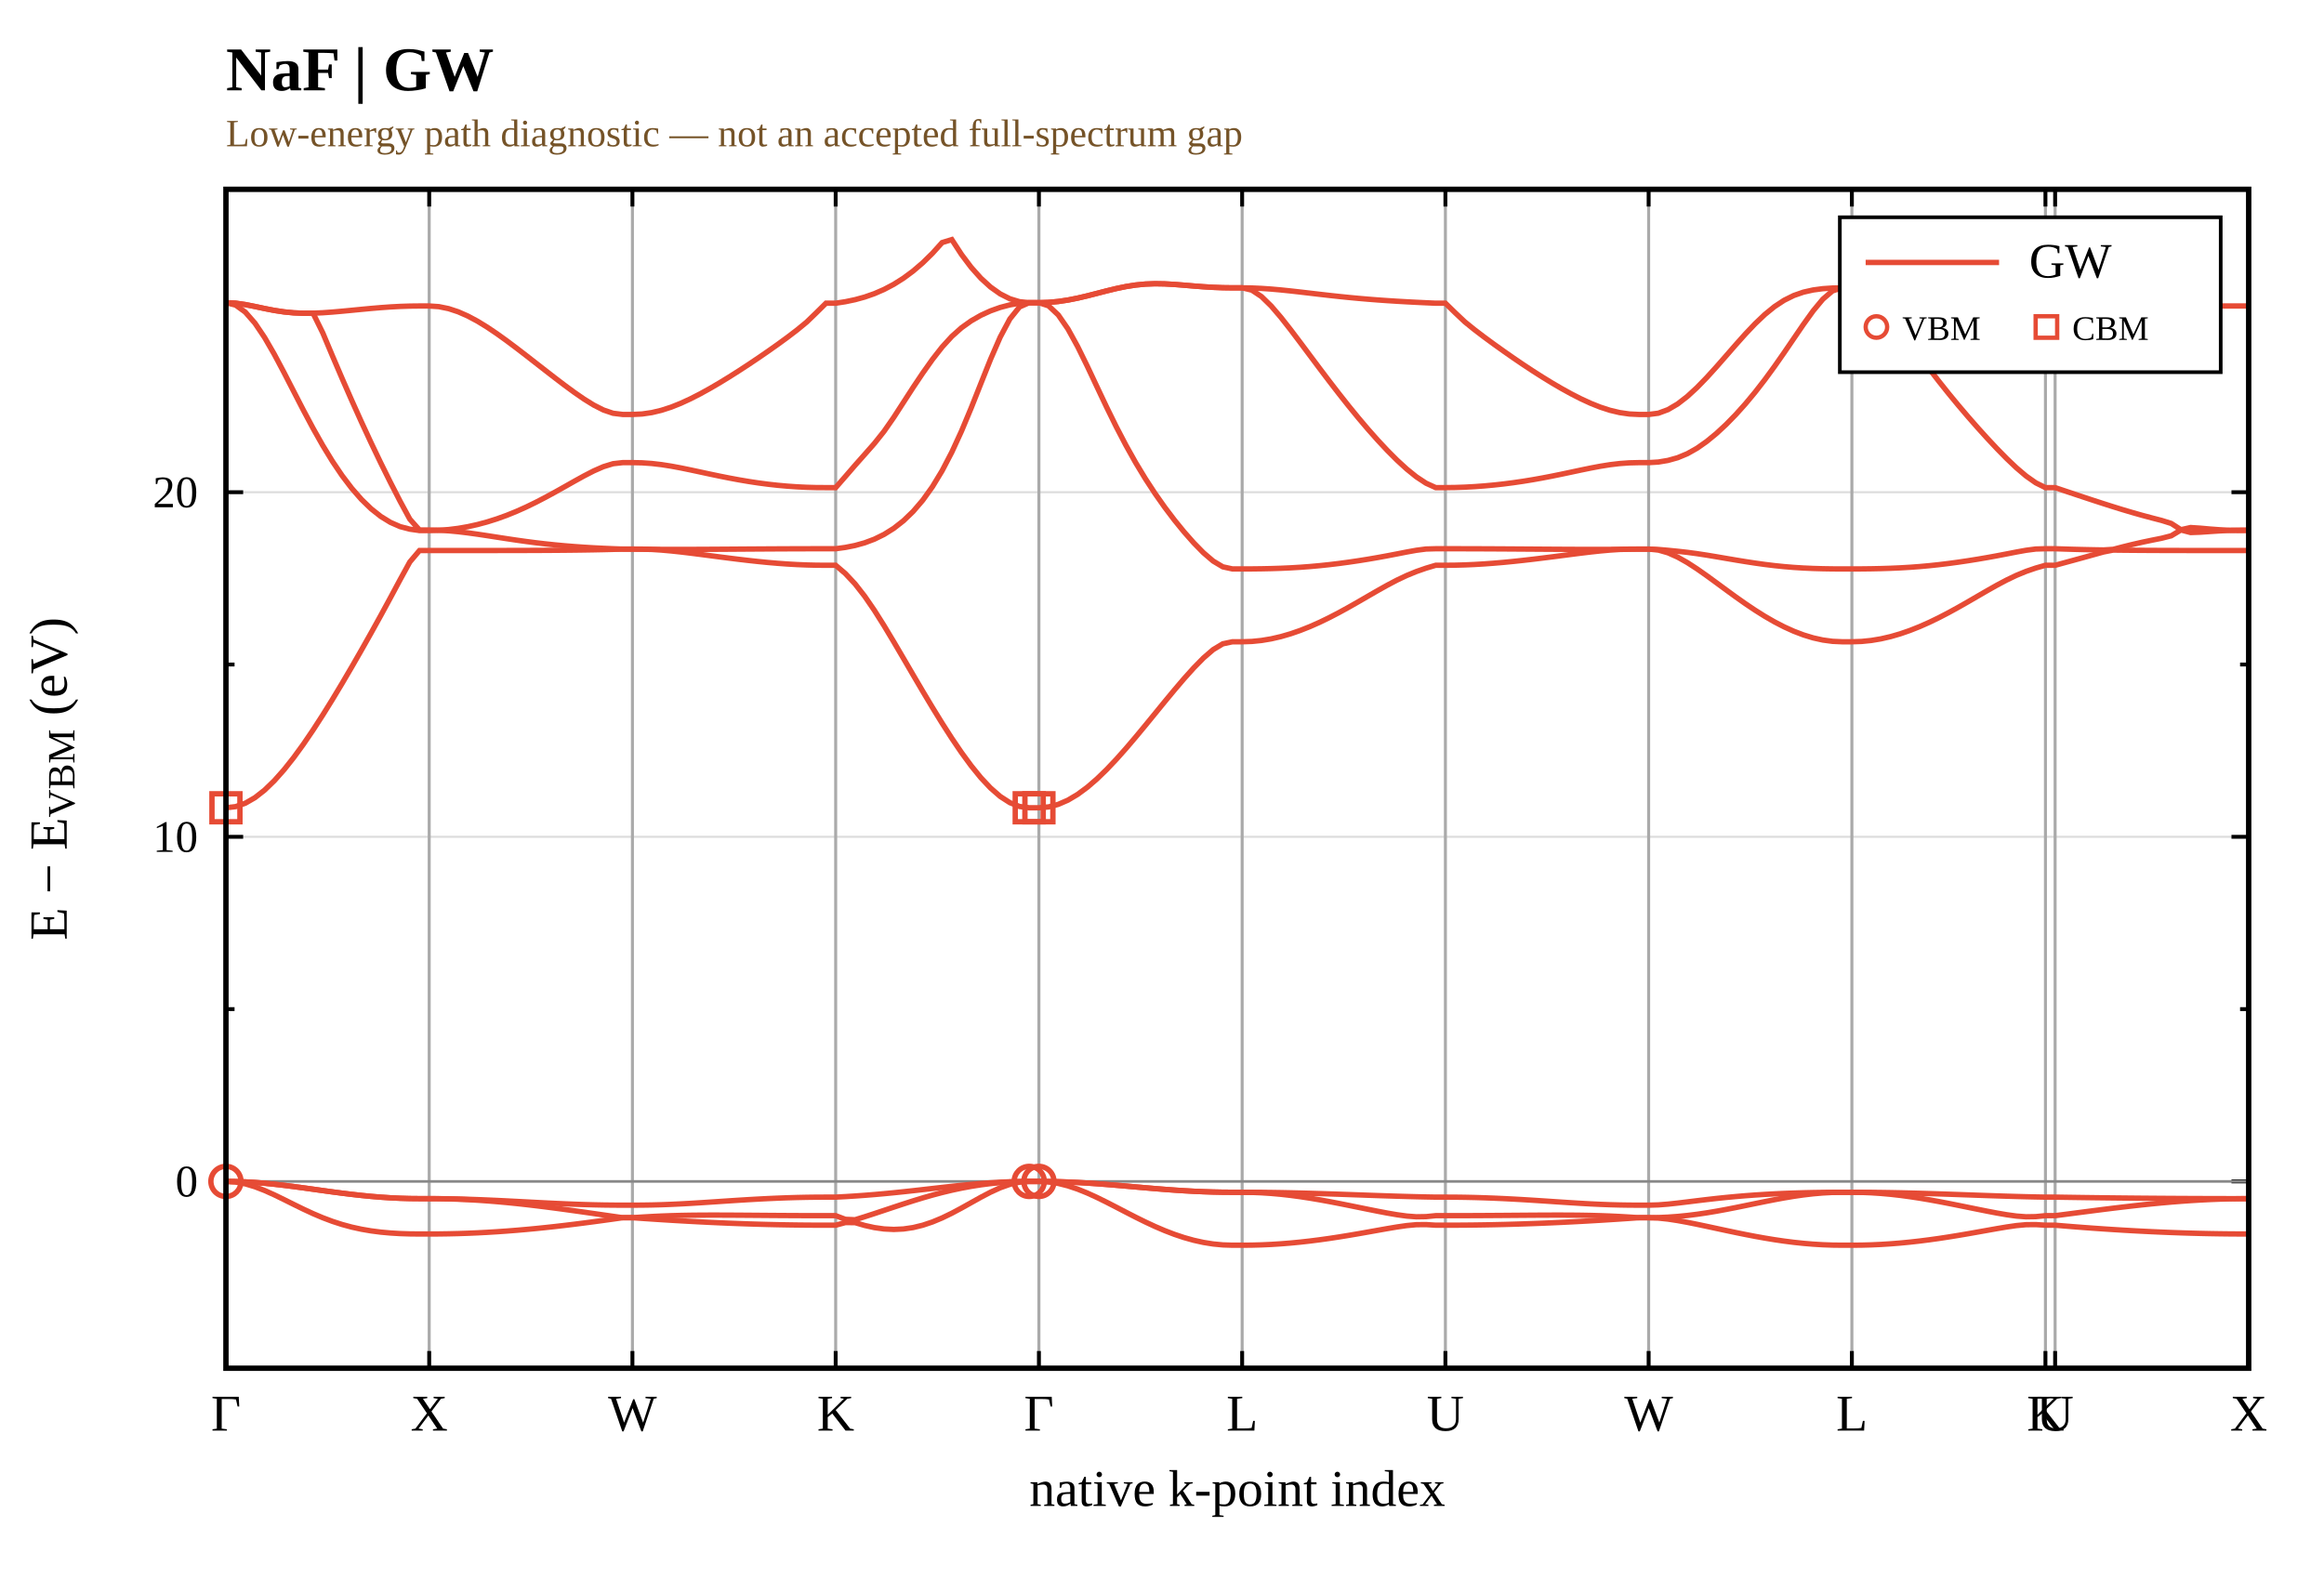
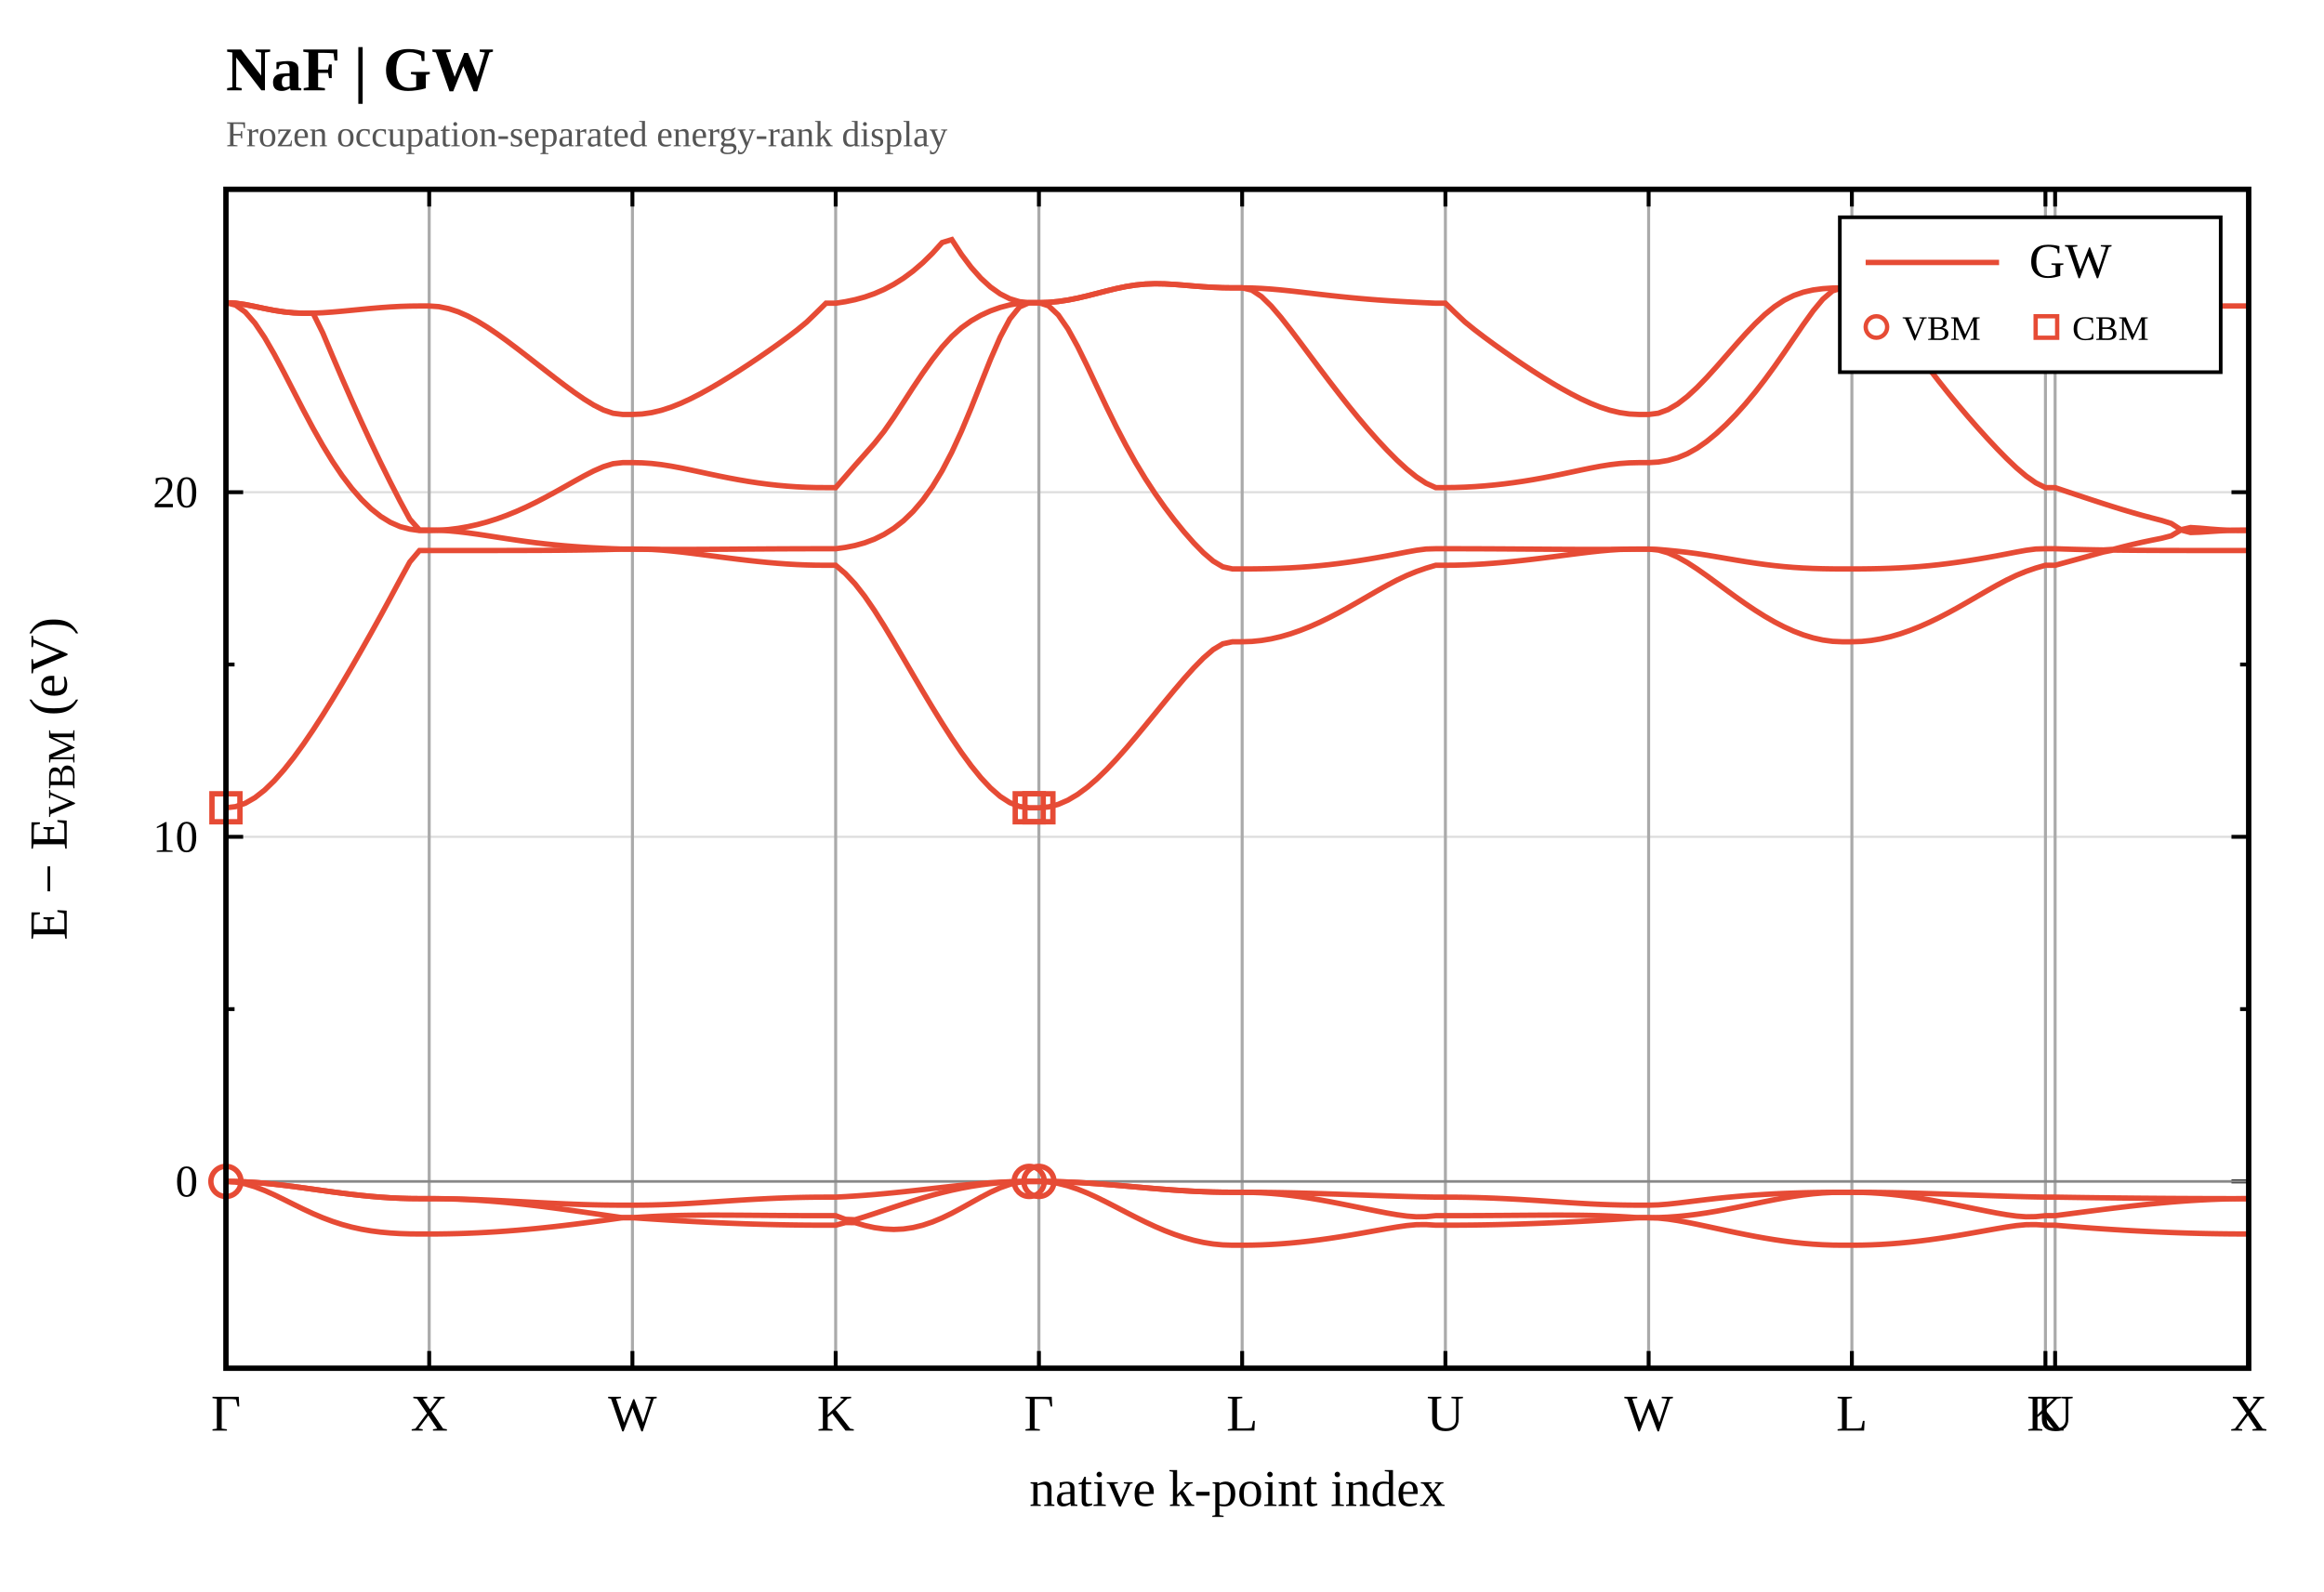
<svg xmlns="http://www.w3.org/2000/svg" width="1080" height="740" viewBox="0 0 1080 740">
  <rect width="100%" height="100%" fill="white" />
  <text x="105" y="42" font-family="Times New Roman, DejaVu Serif, serif" font-size="29" font-weight="bold">NaF | GW</text>
  <defs>
    <clipPath id="frontier-clip">
      <rect x="105" y="88" width="940" height="548" />
    </clipPath>
  </defs>
-   <text id="diagnostic-warning" x="105" y="68" font-family="Times New Roman, DejaVu Serif, serif" font-size="18" fill="#755328">Low-energy path diagnostic — not an accepted full-spectrum gap</text>
+   <text x="105" y="68" font-family="Times New Roman, DejaVu Serif, serif" font-size="17" fill="#555555">Frozen occupation-separated energy-rank display</text>
  <line x1="105" y1="549.161" x2="1045" y2="549.161" stroke="#dddddd" stroke-width="1" />
  <text x="92" y="556.161" text-anchor="end" font-family="Times New Roman, DejaVu Serif, serif" font-size="21">0</text>
  <line x1="105" y1="549.161" x2="113" y2="549.161" stroke="black" stroke-width="1.8" />
  <line x1="1045" y1="549.161" x2="1037" y2="549.161" stroke="black" stroke-width="1.8" />
  <line x1="105" y1="469.070" x2="109" y2="469.070" stroke="black" stroke-width="1.8" />
  <line x1="1045" y1="469.070" x2="1041" y2="469.070" stroke="black" stroke-width="1.8" />
  <line x1="105" y1="388.978" x2="1045" y2="388.978" stroke="#dddddd" stroke-width="1" />
  <text x="92" y="395.978" text-anchor="end" font-family="Times New Roman, DejaVu Serif, serif" font-size="21">10</text>
  <line x1="105" y1="388.978" x2="113" y2="388.978" stroke="black" stroke-width="1.8" />
  <line x1="1045" y1="388.978" x2="1037" y2="388.978" stroke="black" stroke-width="1.8" />
  <line x1="105" y1="308.887" x2="109" y2="308.887" stroke="black" stroke-width="1.8" />
  <line x1="1045" y1="308.887" x2="1041" y2="308.887" stroke="black" stroke-width="1.8" />
  <line x1="105" y1="228.795" x2="1045" y2="228.795" stroke="#dddddd" stroke-width="1" />
  <text x="92" y="235.795" text-anchor="end" font-family="Times New Roman, DejaVu Serif, serif" font-size="21">20</text>
  <line x1="105" y1="228.795" x2="113" y2="228.795" stroke="black" stroke-width="1.8" />
  <line x1="1045" y1="228.795" x2="1037" y2="228.795" stroke="black" stroke-width="1.8" />
  <line x1="105.000" y1="88" x2="105.000" y2="636" stroke="#aaaaaa" stroke-width="1.4" />
  <text x="105.000" y="665" text-anchor="middle" font-family="Times New Roman, DejaVu Serif, serif" font-size="24">Γ</text>
  <line x1="105.000" y1="88" x2="105.000" y2="96" stroke="black" stroke-width="1.8" />
  <line x1="105.000" y1="636" x2="105.000" y2="628" stroke="black" stroke-width="1.8" />
  <line x1="199.450" y1="88" x2="199.450" y2="636" stroke="#aaaaaa" stroke-width="1.4" />
  <text x="199.450" y="665" text-anchor="middle" font-family="Times New Roman, DejaVu Serif, serif" font-size="24">X</text>
  <line x1="199.450" y1="88" x2="199.450" y2="96" stroke="black" stroke-width="1.8" />
  <line x1="199.450" y1="636" x2="199.450" y2="628" stroke="black" stroke-width="1.8" />
  <line x1="293.900" y1="88" x2="293.900" y2="636" stroke="#aaaaaa" stroke-width="1.4" />
  <text x="293.900" y="665" text-anchor="middle" font-family="Times New Roman, DejaVu Serif, serif" font-size="24">W</text>
  <line x1="293.900" y1="88" x2="293.900" y2="96" stroke="black" stroke-width="1.8" />
  <line x1="293.900" y1="636" x2="293.900" y2="628" stroke="black" stroke-width="1.8" />
  <line x1="388.349" y1="88" x2="388.349" y2="636" stroke="#aaaaaa" stroke-width="1.4" />
  <text x="388.349" y="665" text-anchor="middle" font-family="Times New Roman, DejaVu Serif, serif" font-size="24">K</text>
  <line x1="388.349" y1="88" x2="388.349" y2="96" stroke="black" stroke-width="1.8" />
  <line x1="388.349" y1="636" x2="388.349" y2="628" stroke="black" stroke-width="1.8" />
  <line x1="482.799" y1="88" x2="482.799" y2="636" stroke="#aaaaaa" stroke-width="1.4" />
  <text x="482.799" y="665" text-anchor="middle" font-family="Times New Roman, DejaVu Serif, serif" font-size="24">Γ</text>
  <line x1="482.799" y1="88" x2="482.799" y2="96" stroke="black" stroke-width="1.8" />
  <line x1="482.799" y1="636" x2="482.799" y2="628" stroke="black" stroke-width="1.8" />
  <line x1="577.249" y1="88" x2="577.249" y2="636" stroke="#aaaaaa" stroke-width="1.4" />
  <text x="577.249" y="665" text-anchor="middle" font-family="Times New Roman, DejaVu Serif, serif" font-size="24">L</text>
  <line x1="577.249" y1="88" x2="577.249" y2="96" stroke="black" stroke-width="1.8" />
  <line x1="577.249" y1="636" x2="577.249" y2="628" stroke="black" stroke-width="1.8" />
  <line x1="671.699" y1="88" x2="671.699" y2="636" stroke="#aaaaaa" stroke-width="1.4" />
  <text x="671.699" y="665" text-anchor="middle" font-family="Times New Roman, DejaVu Serif, serif" font-size="24">U</text>
  <line x1="671.699" y1="88" x2="671.699" y2="96" stroke="black" stroke-width="1.8" />
  <line x1="671.699" y1="636" x2="671.699" y2="628" stroke="black" stroke-width="1.8" />
  <line x1="766.148" y1="88" x2="766.148" y2="636" stroke="#aaaaaa" stroke-width="1.4" />
  <text x="766.148" y="665" text-anchor="middle" font-family="Times New Roman, DejaVu Serif, serif" font-size="24">W</text>
  <line x1="766.148" y1="88" x2="766.148" y2="96" stroke="black" stroke-width="1.8" />
  <line x1="766.148" y1="636" x2="766.148" y2="628" stroke="black" stroke-width="1.8" />
  <line x1="860.598" y1="88" x2="860.598" y2="636" stroke="#aaaaaa" stroke-width="1.4" />
  <text x="860.598" y="665" text-anchor="middle" font-family="Times New Roman, DejaVu Serif, serif" font-size="24">L</text>
  <line x1="860.598" y1="88" x2="860.598" y2="96" stroke="black" stroke-width="1.8" />
  <line x1="860.598" y1="636" x2="860.598" y2="628" stroke="black" stroke-width="1.8" />
  <line x1="950.550" y1="88" x2="950.550" y2="636" stroke="#aaaaaa" stroke-width="1.4" />
  <text x="950.550" y="665" text-anchor="middle" font-family="Times New Roman, DejaVu Serif, serif" font-size="24">K</text>
  <line x1="950.550" y1="88" x2="950.550" y2="96" stroke="black" stroke-width="1.8" />
  <line x1="950.550" y1="636" x2="950.550" y2="628" stroke="black" stroke-width="1.8" />
  <line x1="955.048" y1="88" x2="955.048" y2="636" stroke="#aaaaaa" stroke-width="1.4" />
  <text x="955.048" y="665" text-anchor="middle" font-family="Times New Roman, DejaVu Serif, serif" font-size="24">U</text>
  <line x1="955.048" y1="88" x2="955.048" y2="96" stroke="black" stroke-width="1.8" />
  <line x1="955.048" y1="636" x2="955.048" y2="628" stroke="black" stroke-width="1.8" />
  <line x1="1045.000" y1="88" x2="1045.000" y2="636" stroke="#aaaaaa" stroke-width="1.4" />
  <text x="1045.000" y="665" text-anchor="middle" font-family="Times New Roman, DejaVu Serif, serif" font-size="24">X</text>
  <line x1="1045.000" y1="88" x2="1045.000" y2="96" stroke="black" stroke-width="1.8" />
  <line x1="1045.000" y1="636" x2="1045.000" y2="628" stroke="black" stroke-width="1.8" />
  <line x1="105" y1="549.161" x2="1045" y2="549.161" stroke="#888888" stroke-width="1.2" />
  <path id="GW-rank-1" d="M105.000,549.161 L109.498,549.452 L113.995,550.303 L118.493,551.647 L122.990,553.388 L127.488,555.412 L131.986,557.602 L136.483,559.845 L140.981,562.048 L145.478,564.131 L149.976,566.038 L154.474,567.729 L158.971,569.186 L163.469,570.402 L167.967,571.387 L172.464,572.158 L176.962,572.736 L181.459,573.145 L185.957,573.410 L190.455,573.556 L194.952,573.603 L199.450,573.603 L203.947,573.581 L208.445,573.516 L212.943,573.408 L217.440,573.257 L221.938,573.064 L226.435,572.829 L230.933,572.554 L235.431,572.240 L239.928,571.887 L244.426,571.498 L248.923,571.073 L253.421,570.615 L257.919,570.125 L262.416,569.607 L266.914,569.061 L271.411,568.492 L275.909,567.901 L280.407,567.291 L284.904,566.667 L289.402,566.031 L293.900,566.031 L298.397,566.346 L302.895,566.649 L307.392,566.941 L311.890,567.220 L316.388,567.485 L320.885,567.736 L325.383,567.973 L329.880,568.194 L334.378,568.400 L338.876,568.589 L343.373,568.762 L347.871,568.918 L352.368,569.056 L356.866,569.177 L361.364,569.279 L365.861,569.363 L370.359,569.429 L374.856,569.475 L379.354,569.504 L383.852,569.513 L388.349,569.513 L392.847,568.301 L397.344,568.323 L401.842,569.630 L406.340,570.628 L410.837,571.260 L415.335,571.484 L419.833,571.273 L424.330,570.615 L428.828,569.518 L433.325,568.009 L437.823,566.133 L442.321,563.952 L446.818,561.551 L451.316,559.035 L455.813,556.528 L460.311,554.173 L464.809,552.123 L469.306,550.527 L473.804,549.510 L478.301,549.161 L482.799,549.161 L487.297,549.400 L491.794,550.102 L496.292,551.235 L500.789,552.744 L505.287,554.563 L509.785,556.620 L514.282,558.840 L518.780,561.152 L523.278,563.491 L527.775,565.797 L532.273,568.020 L536.770,570.113 L541.268,572.039 L545.766,573.767 L550.263,575.270 L554.761,576.527 L559.258,577.520 L563.756,578.239 L568.254,578.673 L572.751,578.819 L577.249,578.819 L581.746,578.778 L586.244,578.655 L590.742,578.451 L595.239,578.167 L599.737,577.806 L604.234,577.372 L608.732,576.867 L613.230,576.297 L617.727,575.667 L622.225,574.983 L626.722,574.255 L631.220,573.489 L635.718,572.696 L640.215,571.891 L644.713,571.093 L649.211,570.337 L653.708,569.690 L658.206,569.278 L662.703,569.234 L667.201,569.513 L671.699,569.513 L676.196,569.504 L680.694,569.475 L685.191,569.429 L689.689,569.363 L694.187,569.279 L698.684,569.177 L703.182,569.056 L707.679,568.918 L712.177,568.762 L716.675,568.589 L721.172,568.400 L725.670,568.194 L730.167,567.973 L734.665,567.736 L739.163,567.485 L743.660,567.220 L748.158,566.941 L752.656,566.649 L757.153,566.346 L761.651,566.031 L766.148,566.031 L770.646,566.203 L775.144,566.678 L779.641,567.366 L784.139,568.190 L788.636,569.094 L793.134,570.043 L797.632,571.010 L802.129,571.976 L806.627,572.922 L811.124,573.835 L815.622,574.701 L820.120,575.509 L824.617,576.247 L829.115,576.905 L833.612,577.476 L838.110,577.953 L842.608,578.329 L847.105,578.600 L851.603,578.764 L856.100,578.819 L860.598,578.819 L865.096,578.778 L869.593,578.655 L874.091,578.451 L878.589,578.167 L883.086,577.806 L887.584,577.372 L892.081,576.867 L896.579,576.297 L901.077,575.667 L905.574,574.983 L910.072,574.255 L914.569,573.489 L919.067,572.696 L923.565,571.891 L928.062,571.093 L932.560,570.337 L937.057,569.690 L941.555,569.278 L946.053,569.234 L950.550,569.513 L955.048,569.513 L959.545,569.890 L964.043,570.251 L968.541,570.597 L973.038,570.927 L977.536,571.240 L982.033,571.535 L986.531,571.813 L991.029,572.072 L995.526,572.312 L1000.024,572.533 L1004.522,572.733 L1009.019,572.914 L1013.517,573.074 L1018.014,573.214 L1022.512,573.332 L1027.010,573.429 L1031.507,573.505 L1036.005,573.559 L1040.502,573.592 L1045.000,573.603" fill="none" stroke="#E64B35" stroke-width="2.5" clip-path="url(#frontier-clip)" />
  <path id="GW-rank-2" d="M105.000,549.161 L109.498,549.217 L113.995,549.384 L118.493,549.654 L122.990,550.020 L127.488,550.468 L131.986,550.985 L136.483,551.555 L140.981,552.162 L145.478,552.788 L149.976,553.417 L154.474,554.035 L158.971,554.625 L163.469,555.177 L167.967,555.677 L172.464,556.117 L176.962,556.488 L181.459,556.783 L185.957,556.998 L190.455,557.128 L194.952,557.172 L199.450,557.172 L203.947,557.201 L208.445,557.290 L212.943,557.437 L217.440,557.641 L221.938,557.900 L226.435,558.211 L230.933,558.573 L235.431,558.981 L239.928,559.432 L244.426,559.922 L248.923,560.447 L253.421,561.004 L257.919,561.586 L262.416,562.191 L266.914,562.813 L271.411,563.448 L275.909,564.092 L280.407,564.739 L284.904,565.387 L289.402,566.031 L293.900,566.031 L298.397,565.729 L302.895,565.468 L307.392,565.253 L311.890,565.086 L316.388,564.964 L320.885,564.884 L325.383,564.838 L329.880,564.820 L334.378,564.823 L338.876,564.840 L343.373,564.866 L347.871,564.899 L352.368,564.933 L356.866,564.968 L361.364,565.000 L365.861,565.028 L370.359,565.051 L374.856,565.068 L379.354,565.078 L383.852,565.081 L388.349,565.081 L392.847,566.779 L397.344,566.983 L401.842,565.580 L406.340,564.119 L410.837,562.625 L415.335,561.123 L419.833,559.640 L424.330,558.200 L428.828,556.824 L433.325,555.531 L437.823,554.338 L442.321,553.257 L446.818,552.295 L451.316,551.461 L455.813,550.755 L460.311,550.179 L464.809,549.732 L469.306,549.415 L473.804,549.225 L478.301,549.161 L482.799,549.161 L487.297,549.194 L491.794,549.290 L496.292,549.447 L500.789,549.661 L505.287,549.926 L509.785,550.234 L514.282,550.578 L518.780,550.949 L523.278,551.336 L527.775,551.732 L532.273,552.125 L536.770,552.506 L541.268,552.867 L545.766,553.198 L550.263,553.493 L554.761,553.743 L559.258,553.944 L563.756,554.090 L568.254,554.180 L572.751,554.210 L577.249,554.210 L581.746,554.270 L586.244,554.450 L590.742,554.745 L595.239,555.151 L599.737,555.660 L604.234,556.264 L608.732,556.951 L613.230,557.710 L617.727,558.529 L622.225,559.395 L626.722,560.292 L631.220,561.206 L635.718,562.122 L640.215,563.020 L644.713,563.874 L649.211,564.647 L653.708,565.268 L658.206,565.608 L662.703,565.532 L667.201,565.081 L671.699,565.081 L676.196,565.078 L680.694,565.068 L685.191,565.051 L689.689,565.027 L694.187,564.999 L698.684,564.968 L703.182,564.933 L707.679,564.899 L712.177,564.866 L716.675,564.840 L721.172,564.823 L725.670,564.820 L730.167,564.838 L734.665,564.884 L739.163,564.964 L743.660,565.086 L748.158,565.253 L752.656,565.468 L757.153,565.729 L761.651,566.031 L766.148,566.031 L770.646,565.965 L775.144,565.767 L779.641,565.441 L784.139,564.993 L788.636,564.433 L793.134,563.770 L797.632,563.019 L802.129,562.194 L806.627,561.315 L811.124,560.401 L815.622,559.472 L820.120,558.554 L824.617,557.668 L829.115,556.838 L833.612,556.089 L838.110,555.442 L842.608,554.916 L847.105,554.528 L851.603,554.290 L856.100,554.210 L860.598,554.210 L865.096,554.270 L869.593,554.450 L874.091,554.745 L878.589,555.151 L883.086,555.660 L887.584,556.264 L892.081,556.951 L896.579,557.710 L901.077,558.529 L905.574,559.395 L910.072,560.292 L914.569,561.206 L919.067,562.122 L923.565,563.020 L928.062,563.874 L932.560,564.647 L937.057,565.268 L941.555,565.608 L946.053,565.532 L950.550,565.081 L955.048,565.081 L959.545,564.497 L964.043,563.911 L968.541,563.325 L973.038,562.744 L977.536,562.172 L982.033,561.613 L986.531,561.071 L991.029,560.551 L995.526,560.055 L1000.024,559.589 L1004.522,559.155 L1009.019,558.758 L1013.517,558.398 L1018.014,558.081 L1022.512,557.808 L1027.010,557.582 L1031.507,557.403 L1036.005,557.275 L1040.502,557.198 L1045.000,557.172" fill="none" stroke="#E64B35" stroke-width="2.5" clip-path="url(#frontier-clip)" />
  <path id="GW-rank-3" d="M105.000,549.161 L109.498,549.217 L113.995,549.384 L118.493,549.654 L122.990,550.020 L127.488,550.468 L131.986,550.985 L136.483,551.555 L140.981,552.162 L145.478,552.788 L149.976,553.417 L154.474,554.035 L158.971,554.625 L163.469,555.177 L167.967,555.677 L172.464,556.117 L176.962,556.488 L181.459,556.783 L185.957,556.998 L190.455,557.128 L194.952,557.172 L199.450,557.172 L203.947,557.191 L208.445,557.246 L212.943,557.338 L217.440,557.462 L221.938,557.617 L226.435,557.798 L230.933,558.001 L235.431,558.220 L239.928,558.451 L244.426,558.687 L248.923,558.923 L253.421,559.154 L257.919,559.373 L262.416,559.576 L266.914,559.757 L271.411,559.912 L275.909,560.037 L280.407,560.129 L284.904,560.185 L289.402,560.204 L293.900,560.204 L298.397,560.181 L302.895,560.110 L307.392,559.990 L311.890,559.821 L316.388,559.608 L320.885,559.359 L325.383,559.083 L329.880,558.790 L334.378,558.490 L338.876,558.191 L343.373,557.901 L347.871,557.626 L352.368,557.371 L356.866,557.142 L361.364,556.941 L365.861,556.774 L370.359,556.640 L374.856,556.544 L379.354,556.485 L383.852,556.466 L388.349,556.466 L392.847,556.225 L397.344,555.944 L401.842,555.623 L406.340,555.263 L410.837,554.864 L415.335,554.430 L419.833,553.966 L424.330,553.477 L428.828,552.970 L433.325,552.456 L437.823,551.944 L442.321,551.444 L446.818,550.969 L451.316,550.529 L455.813,550.135 L460.311,549.798 L464.809,549.525 L469.306,549.325 L473.804,549.202 L478.301,549.161 L482.799,549.161 L487.297,549.194 L491.794,549.290 L496.292,549.447 L500.789,549.661 L505.287,549.926 L509.785,550.234 L514.282,550.578 L518.780,550.949 L523.278,551.336 L527.775,551.732 L532.273,552.125 L536.770,552.506 L541.268,552.867 L545.766,553.198 L550.263,553.493 L554.761,553.743 L559.258,553.944 L563.756,554.090 L568.254,554.180 L572.751,554.210 L577.249,554.210 L581.746,554.220 L586.244,554.251 L590.742,554.303 L595.239,554.373 L599.737,554.462 L604.234,554.567 L608.732,554.687 L613.230,554.819 L617.727,554.963 L622.225,555.113 L626.722,555.270 L631.220,555.428 L635.718,555.587 L640.215,555.742 L644.713,555.892 L649.211,556.034 L653.708,556.164 L658.206,556.281 L662.703,556.382 L667.201,556.466 L671.699,556.466 L676.196,556.485 L680.694,556.544 L685.191,556.640 L689.689,556.774 L694.187,556.941 L698.684,557.142 L703.182,557.371 L707.679,557.625 L712.177,557.901 L716.675,558.191 L721.172,558.490 L725.670,558.790 L730.167,559.083 L734.665,559.359 L739.163,559.608 L743.660,559.821 L748.158,559.990 L752.656,560.110 L757.153,560.181 L761.651,560.204 L766.148,560.204 L770.646,560.071 L775.144,559.717 L779.641,559.231 L784.139,558.687 L788.636,558.132 L793.134,557.593 L797.632,557.085 L802.129,556.617 L806.627,556.194 L811.124,555.815 L815.622,555.483 L820.120,555.195 L824.617,554.949 L829.115,554.742 L833.612,554.573 L838.110,554.439 L842.608,554.337 L847.105,554.266 L851.603,554.224 L856.100,554.210 L860.598,554.210 L865.096,554.220 L869.593,554.251 L874.091,554.303 L878.589,554.373 L883.086,554.462 L887.584,554.567 L892.081,554.687 L896.579,554.819 L901.077,554.963 L905.574,555.113 L910.072,555.270 L914.569,555.428 L919.067,555.587 L923.565,555.742 L928.062,555.892 L932.560,556.034 L937.057,556.164 L941.555,556.281 L946.053,556.382 L950.550,556.466 L955.048,556.466 L959.545,556.538 L964.043,556.605 L968.541,556.669 L973.038,556.728 L977.536,556.783 L982.033,556.835 L986.531,556.882 L991.029,556.926 L995.526,556.966 L1000.024,557.002 L1004.522,557.035 L1009.019,557.064 L1013.517,557.089 L1018.014,557.111 L1022.512,557.130 L1027.010,557.145 L1031.507,557.157 L1036.005,557.165 L1040.502,557.170 L1045.000,557.172" fill="none" stroke="#E64B35" stroke-width="2.5" clip-path="url(#frontier-clip)" />
  <path id="GW-rank-4" d="M105.000,375.484 L109.498,374.951 L113.995,373.365 L118.493,370.770 L122.990,367.243 L127.488,362.887 L131.986,357.816 L136.483,352.138 L140.981,345.952 L145.478,339.344 L149.976,332.388 L154.474,325.146 L158.971,317.668 L163.469,309.998 L167.967,302.168 L172.464,294.197 L176.962,286.081 L181.459,277.805 L185.957,269.410 L190.455,261.209 L194.952,255.901 L199.450,255.901 L203.947,255.901 L208.445,255.901 L212.943,255.900 L217.440,255.899 L221.938,255.898 L226.435,255.895 L230.933,255.891 L235.431,255.885 L239.928,255.876 L244.426,255.864 L248.923,255.847 L253.421,255.825 L257.919,255.795 L262.416,255.757 L266.914,255.709 L271.411,255.649 L275.909,255.574 L280.407,255.482 L284.904,255.370 L289.402,255.235 L293.900,255.235 L298.397,255.299 L302.895,255.405 L307.392,255.699 L311.890,256.101 L316.388,256.582 L320.885,257.119 L325.383,257.689 L329.880,258.276 L334.378,258.864 L338.876,259.442 L343.373,259.999 L347.871,260.527 L352.368,261.016 L356.866,261.458 L361.364,261.846 L365.861,262.173 L370.359,262.432 L374.856,262.618 L379.354,262.728 L383.852,262.760 L388.349,262.760 L392.847,266.602 L397.344,271.396 L401.842,277.159 L406.340,283.713 L410.837,290.843 L415.335,298.333 L419.833,306.001 L424.330,313.709 L428.828,321.360 L433.325,328.874 L437.823,336.176 L442.321,343.185 L446.818,349.812 L451.316,355.953 L455.813,361.489 L460.311,366.287 L464.809,370.205 L469.306,373.105 L473.804,374.884 L478.301,375.484 L482.799,375.484 L487.297,375.084 L491.794,373.893 L496.292,371.937 L500.789,369.264 L505.287,365.943 L509.785,362.057 L514.282,357.695 L518.780,352.943 L523.278,347.887 L527.775,342.605 L532.273,337.176 L536.770,331.671 L541.268,326.163 L545.766,320.730 L550.263,315.455 L554.761,310.447 L559.258,305.865 L563.756,301.977 L568.254,299.270 L572.751,298.318 L577.249,298.318 L581.746,298.165 L586.244,297.710 L590.742,296.958 L595.239,295.921 L599.737,294.615 L604.234,293.059 L608.732,291.273 L613.230,289.279 L617.727,287.098 L622.225,284.758 L626.722,282.289 L631.220,279.730 L635.718,277.125 L640.215,274.530 L644.713,272.012 L649.211,269.648 L653.708,267.515 L658.206,265.666 L662.703,264.098 L667.201,262.760 L671.699,262.760 L676.196,262.714 L680.694,262.590 L685.191,262.392 L689.689,262.126 L694.187,261.796 L698.684,261.410 L703.182,260.973 L707.679,260.493 L712.177,259.977 L716.675,259.430 L721.172,258.862 L725.670,258.282 L730.167,257.699 L734.665,257.130 L739.163,256.592 L743.660,256.107 L748.158,255.703 L752.656,255.406 L757.153,255.299 L761.651,255.235 L766.148,255.235 L770.646,255.682 L775.144,256.971 L779.641,258.971 L784.139,261.513 L788.636,264.432 L793.134,267.589 L797.632,270.870 L802.129,274.182 L806.627,277.454 L811.124,280.626 L815.622,283.645 L820.120,286.470 L824.617,289.062 L829.115,291.389 L833.612,293.425 L838.110,295.141 L842.608,296.511 L847.105,297.508 L851.603,298.115 L856.100,298.318 L860.598,298.318 L865.096,298.165 L869.593,297.710 L874.091,296.958 L878.589,295.921 L883.086,294.615 L887.584,293.059 L892.081,291.273 L896.579,289.279 L901.077,287.098 L905.574,284.758 L910.072,282.288 L914.569,279.726 L919.067,277.115 L923.565,274.509 L928.062,271.974 L932.560,269.590 L937.057,267.439 L941.555,265.587 L946.053,264.042 L950.550,262.760 L955.048,262.760 L959.545,261.533 L964.043,260.309 L968.541,259.073 L973.038,257.826 L977.536,256.579 L982.033,255.698 L986.531,255.749 L991.029,255.790 L995.526,255.822 L1000.024,255.847 L1004.522,255.865 L1009.019,255.878 L1013.517,255.887 L1018.014,255.893 L1022.512,255.897 L1027.010,255.900 L1031.507,255.901 L1036.005,255.901 L1040.502,255.901 L1045.000,255.901" fill="none" stroke="#E64B35" stroke-width="2.5" clip-path="url(#frontier-clip)" />
  <path id="GW-rank-5" d="M105.000,140.695 L109.498,141.812 L113.995,145.076 L118.493,150.235 L122.990,156.921 L127.488,164.710 L131.986,173.176 L136.483,181.931 L140.981,190.652 L145.478,199.086 L149.976,207.047 L154.474,214.404 L158.971,221.071 L163.469,226.993 L167.967,232.140 L172.464,236.496 L176.962,240.057 L181.459,242.822 L185.957,244.794 L190.455,245.975 L194.952,246.604 L199.450,246.604 L203.947,246.491 L208.445,246.735 L212.943,247.158 L217.440,247.699 L221.938,248.324 L226.435,249.000 L230.933,249.698 L235.431,250.392 L239.928,251.062 L244.426,251.693 L248.923,252.276 L253.421,252.805 L257.919,253.279 L262.416,253.697 L266.914,254.062 L271.411,254.377 L275.909,254.648 L280.407,254.878 L284.904,255.072 L289.402,255.235 L293.900,255.235 L298.397,255.243 L302.895,255.343 L307.392,255.371 L311.890,255.384 L316.388,255.386 L320.885,255.377 L325.383,255.361 L329.880,255.338 L334.378,255.311 L338.876,255.281 L343.373,255.250 L347.871,255.218 L352.368,255.188 L356.866,255.160 L361.364,255.135 L365.861,255.113 L370.359,255.095 L374.856,255.082 L379.354,255.074 L383.852,255.072 L388.349,255.072 L392.847,254.460 L397.344,253.565 L401.842,252.313 L406.340,250.625 L410.837,248.419 L415.335,245.604 L419.833,242.085 L424.330,237.757 L428.828,232.508 L433.325,226.224 L437.823,218.804 L442.321,210.186 L446.818,200.402 L451.316,189.638 L455.813,178.301 L460.311,167.040 L464.809,156.703 L469.306,148.255 L473.804,142.661 L478.301,140.695 L482.799,140.695 L487.297,142.167 L491.794,146.398 L496.292,152.908 L500.789,161.073 L505.287,170.233 L509.785,179.794 L514.282,189.298 L518.780,198.443 L523.278,207.060 L527.775,215.085 L532.273,222.518 L536.770,229.402 L541.268,235.788 L545.766,241.729 L550.263,247.253 L554.761,252.351 L559.258,256.939 L563.756,260.793 L568.254,263.479 L572.751,264.461 L577.249,264.461 L581.746,264.444 L586.244,264.391 L590.742,264.296 L595.239,264.152 L599.737,263.951 L604.234,263.684 L608.732,263.348 L613.230,262.942 L617.727,262.467 L622.225,261.925 L626.722,261.322 L631.220,260.659 L635.718,259.941 L640.215,259.168 L644.713,258.344 L649.211,257.480 L653.708,256.602 L658.206,255.789 L662.703,255.203 L667.201,255.072 L671.699,255.072 L676.196,255.074 L680.694,255.082 L685.191,255.095 L689.689,255.113 L694.187,255.134 L698.684,255.160 L703.182,255.188 L707.679,255.219 L712.177,255.250 L716.675,255.281 L721.172,255.311 L725.670,255.338 L730.167,255.361 L734.665,255.378 L739.163,255.386 L743.660,255.385 L748.158,255.371 L752.656,255.343 L757.153,255.243 L761.651,255.235 L766.148,255.235 L770.646,255.411 L775.144,255.801 L779.641,256.247 L784.139,256.753 L788.636,257.355 L793.134,258.046 L797.632,258.793 L802.129,259.562 L806.627,260.325 L811.124,261.060 L815.622,261.748 L820.120,262.374 L824.617,262.923 L829.115,263.385 L833.612,263.755 L838.110,264.036 L842.608,264.235 L847.105,264.365 L851.603,264.438 L856.100,264.461 L860.598,264.461 L865.096,264.443 L869.593,264.389 L874.091,264.294 L878.589,264.152 L883.086,263.953 L887.584,263.690 L892.081,263.356 L896.579,262.949 L901.077,262.470 L905.574,261.922 L910.072,261.313 L914.569,260.646 L919.067,259.927 L923.565,259.158 L928.062,258.338 L932.560,257.477 L937.057,256.601 L941.555,255.789 L946.053,255.203 L950.550,255.072 L955.048,255.072 L959.545,255.224 L964.043,255.354 L968.541,255.465 L973.038,255.558 L977.536,255.635 L982.033,255.355 L986.531,254.178 L991.029,253.070 L995.526,252.044 L1000.024,251.101 L1004.522,250.205 L1009.019,249.049 L1013.517,246.348 L1018.014,247.538 L1022.512,247.382 L1027.010,247.069 L1031.507,246.779 L1036.005,246.556 L1040.502,246.600 L1045.000,246.604" fill="none" stroke="#E64B35" stroke-width="2.5" clip-path="url(#frontier-clip)" />
  <path id="GW-rank-6" d="M105.000,140.695 L109.498,140.932 L113.995,141.579 L118.493,142.473 L122.990,143.429 L127.488,144.294 L131.986,144.981 L136.483,145.424 L140.981,145.615 L145.478,145.583 L149.976,154.697 L154.474,165.394 L158.971,175.895 L163.469,186.157 L167.967,196.147 L172.464,205.842 L176.962,215.223 L181.459,224.286 L185.957,233.039 L190.455,241.329 L194.952,246.369 L199.450,246.369 L203.947,246.463 L208.445,246.153 L212.943,245.592 L217.440,244.810 L221.938,243.812 L226.435,242.600 L230.933,241.181 L235.431,239.557 L239.928,237.735 L244.426,235.725 L248.923,233.543 L253.421,231.211 L257.919,228.762 L262.416,226.241 L266.914,223.700 L271.411,221.217 L275.909,218.901 L280.407,216.926 L284.904,215.546 L289.402,215.042 L293.900,215.042 L298.397,215.137 L302.895,215.449 L307.392,215.973 L311.890,216.678 L316.388,217.516 L320.885,218.438 L325.383,219.401 L329.880,220.367 L334.378,221.309 L338.876,222.205 L343.373,223.041 L347.871,223.803 L352.368,224.484 L356.866,225.077 L361.364,225.578 L365.861,225.985 L370.359,226.297 L374.856,226.513 L379.354,226.634 L383.852,226.662 L388.349,226.662 L392.847,221.511 L397.344,216.304 L401.842,211.233 L406.340,206.127 L410.837,200.482 L415.335,194.020 L419.833,187.060 L424.330,180.106 L428.828,173.400 L433.325,167.061 L437.823,161.304 L442.321,156.376 L446.818,152.364 L451.316,149.150 L455.813,146.567 L460.311,144.505 L464.809,142.903 L469.306,141.720 L473.804,140.963 L478.301,140.695 L482.799,140.695 L487.297,140.555 L491.794,140.140 L496.292,139.469 L500.789,138.578 L505.287,137.521 L509.785,136.370 L514.282,135.207 L518.780,134.120 L523.278,133.190 L527.775,132.485 L532.273,132.046 L536.770,131.880 L541.268,131.955 L545.766,132.210 L550.263,132.564 L554.761,132.944 L559.258,133.289 L563.756,133.561 L568.254,133.735 L572.751,133.797 L577.249,133.797 L581.746,134.867 L586.244,137.854 L590.742,142.239 L595.239,147.494 L599.737,153.224 L604.234,159.178 L608.732,165.207 L613.230,171.222 L617.727,177.166 L622.225,182.998 L626.722,188.683 L631.220,194.191 L635.718,199.495 L640.215,204.570 L644.713,209.382 L649.211,213.887 L653.708,218.013 L658.206,221.647 L662.703,224.609 L667.201,226.662 L671.699,226.662 L676.196,226.599 L680.694,226.445 L685.191,226.203 L689.689,225.874 L694.187,225.460 L698.684,224.964 L703.182,224.387 L707.679,223.731 L712.177,223.000 L716.675,222.197 L721.172,221.331 L725.670,220.413 L730.167,219.462 L734.665,218.505 L739.163,217.579 L743.660,216.731 L748.158,216.012 L752.656,215.474 L757.153,215.149 L761.651,215.042 L766.148,215.042 L770.646,214.774 L775.144,214.019 L779.641,212.762 L784.139,210.892 L788.636,208.357 L793.134,205.202 L797.632,201.507 L802.129,197.338 L806.627,192.738 L811.124,187.726 L815.622,182.312 L820.120,176.512 L824.617,170.362 L829.115,163.928 L833.612,157.327 L838.110,150.748 L842.608,144.495 L847.105,139.068 L851.603,135.219 L856.100,133.797 L860.598,133.797 L865.096,134.875 L869.593,137.877 L874.091,142.294 L878.589,147.605 L883.086,153.414 L887.584,159.443 L892.081,165.508 L896.579,171.485 L901.077,177.308 L905.574,182.946 L910.072,188.401 L914.569,193.684 L919.067,198.811 L923.565,203.784 L928.062,208.586 L932.560,213.170 L937.057,217.445 L941.555,221.269 L946.053,224.429 L950.550,226.662 L955.048,226.662 L959.545,228.173 L964.043,229.678 L968.541,231.176 L973.038,232.660 L977.536,234.121 L982.033,235.550 L986.531,236.938 L991.029,238.274 L995.526,239.546 L1000.024,240.751 L1004.522,241.914 L1009.019,243.320 L1013.517,246.221 L1018.014,245.219 L1022.512,245.511 L1027.010,245.913 L1031.507,246.249 L1036.005,246.482 L1040.502,246.416 L1045.000,246.369" fill="none" stroke="#E64B35" stroke-width="2.5" clip-path="url(#frontier-clip)" />
  <path id="GW-rank-7" d="M105.000,140.695 L109.498,140.932 L113.995,141.575 L118.493,142.465 L122.990,143.421 L127.488,144.294 L131.986,144.970 L136.483,145.407 L140.981,145.600 L145.478,145.575 L149.976,145.377 L154.474,145.055 L158.971,144.661 L163.469,144.232 L167.967,143.794 L172.464,143.372 L176.962,142.990 L181.459,142.670 L185.957,142.430 L190.455,142.283 L194.952,142.234 L199.450,142.234 L203.947,142.544 L208.445,143.460 L212.943,144.939 L217.440,146.921 L221.938,149.331 L226.435,152.090 L230.933,155.122 L235.431,158.354 L239.928,161.725 L244.426,165.183 L248.923,168.684 L253.421,172.193 L257.919,175.676 L262.416,179.095 L266.914,182.397 L271.411,185.504 L275.909,188.292 L280.407,190.574 L284.904,192.102 L289.402,192.651 L293.900,192.651 L298.397,192.435 L302.895,191.784 L307.392,190.713 L311.890,189.254 L316.388,187.456 L320.885,185.378 L325.383,183.076 L329.880,180.593 L334.378,177.963 L338.876,175.211 L343.373,172.358 L347.871,169.419 L352.368,166.401 L356.866,163.307 L361.364,160.130 L365.861,156.850 L370.359,153.420 L374.856,149.723 L379.354,145.380 L383.852,140.940 L388.349,140.940 L392.847,140.248 L397.344,139.307 L401.842,138.072 L406.340,136.498 L410.837,134.543 L415.335,132.168 L419.833,129.333 L424.330,126.004 L428.828,122.149 L433.325,117.740 L437.823,112.752 L442.321,111.372 L446.818,118.292 L451.316,124.269 L455.813,129.308 L460.311,133.419 L464.809,136.608 L469.306,138.880 L473.804,140.241 L478.301,140.695 L482.799,140.695 L487.297,140.555 L491.794,140.140 L496.292,139.469 L500.789,138.578 L505.287,137.521 L509.785,136.370 L514.282,135.207 L518.780,134.120 L523.278,133.190 L527.775,132.485 L532.273,132.046 L536.770,131.880 L541.268,131.955 L545.766,132.210 L550.263,132.564 L554.761,132.944 L559.258,133.289 L563.756,133.561 L568.254,133.735 L572.751,133.797 L577.249,133.797 L581.746,133.865 L586.244,134.062 L590.742,134.372 L595.239,134.772 L599.737,135.238 L604.234,135.745 L608.732,136.271 L613.230,136.799 L617.727,137.313 L622.225,137.803 L626.722,138.262 L631.220,138.686 L635.718,139.074 L640.215,139.426 L644.713,139.743 L649.211,140.030 L653.708,140.290 L658.206,140.525 L662.703,140.740 L667.201,140.940 L671.699,140.940 L676.196,145.328 L680.694,149.581 L685.191,153.228 L689.689,156.649 L694.187,159.951 L698.684,163.168 L703.182,166.307 L707.679,169.365 L712.177,172.335 L716.675,175.207 L721.172,177.967 L725.670,180.598 L730.167,183.078 L734.665,185.376 L739.163,187.450 L743.660,189.248 L748.158,190.709 L752.656,191.781 L757.153,192.434 L761.651,192.651 L766.148,192.651 L770.646,192.076 L775.144,190.410 L779.641,187.764 L784.139,184.280 L788.636,180.138 L793.134,175.510 L797.632,170.556 L802.129,165.423 L806.627,160.262 L811.124,155.228 L815.622,150.489 L820.120,146.211 L824.617,142.542 L829.115,139.581 L833.612,137.351 L838.110,135.791 L842.608,134.782 L847.105,134.185 L851.603,133.884 L856.100,133.797 L860.598,133.797 L865.096,133.857 L869.593,134.047 L874.091,134.353 L878.589,134.750 L883.086,135.216 L887.584,135.723 L892.081,136.250 L896.579,136.778 L901.077,137.293 L905.574,137.783 L910.072,138.241 L914.569,138.665 L919.067,139.053 L923.565,139.406 L928.062,139.725 L932.560,140.013 L937.057,140.276 L941.555,140.515 L946.053,140.735 L950.550,140.940 L955.048,140.940 L959.545,141.124 L964.043,141.287 L968.541,141.431 L973.038,141.557 L977.536,141.667 L982.033,141.763 L986.531,141.846 L991.029,141.918 L995.526,141.979 L1000.024,142.031 L1004.522,142.076 L1009.019,142.113 L1013.517,142.144 L1018.014,142.170 L1022.512,142.191 L1027.010,142.207 L1031.507,142.219 L1036.005,142.228 L1040.502,142.233 L1045.000,142.234" fill="none" stroke="#E64B35" stroke-width="2.5" clip-path="url(#frontier-clip)" />
  <circle id="GW-VBM-1" cx="105.000" cy="549.161" r="7" fill="none" stroke="#E64B35" stroke-width="2.5" />
  <circle id="GW-VBM-4" cx="478.301" cy="549.161" r="7" fill="none" stroke="#E64B35" stroke-width="2.5" />
  <circle id="GW-VBM-7" cx="482.799" cy="549.161" r="7" fill="none" stroke="#E64B35" stroke-width="2.5" />
  <rect id="GW-CBM-1" x="98.500" y="368.984" width="13" height="13" fill="none" stroke="#E64B35" stroke-width="2.5" />
  <rect id="GW-CBM-2" x="471.801" y="368.984" width="13" height="13" fill="none" stroke="#E64B35" stroke-width="2.5" />
  <rect id="GW-CBM-3" x="476.299" y="368.984" width="13" height="13" fill="none" stroke="#E64B35" stroke-width="2.5" />
  <rect x="105" y="88" width="940" height="548" fill="none" stroke="black" stroke-width="2.5" />
  <text x="575.0" y="700" text-anchor="middle" font-family="Times New Roman, DejaVu Serif, serif" font-size="24">native k-point index</text>
  <text x="31" y="362.0" text-anchor="middle" transform="rotate(-90 31 362.0)" font-family="Times New Roman, DejaVu Serif, serif" font-size="25">E − E<tspan baseline-shift="sub" font-size="18">VBM</tspan> (eV)</text>
  <rect x="855" y="101" width="177" height="72" fill="white" stroke="black" stroke-width="1.7" />
  <line x1="867" y1="122" x2="929" y2="122" stroke="#E64B35" stroke-width="2.5" />
  <text x="943" y="129" font-family="Times New Roman, DejaVu Serif, serif" font-size="23">GW</text>
  <circle cx="872" cy="152" r="5" fill="none" stroke="#E64B35" stroke-width="2" />
  <text x="884" y="158" font-family="Times New Roman, DejaVu Serif, serif" font-size="16">VBM</text>
  <rect x="946" y="147" width="10" height="10" fill="none" stroke="#E64B35" stroke-width="2" />
  <text x="963" y="158" font-family="Times New Roman, DejaVu Serif, serif" font-size="16">CBM</text>
</svg>
